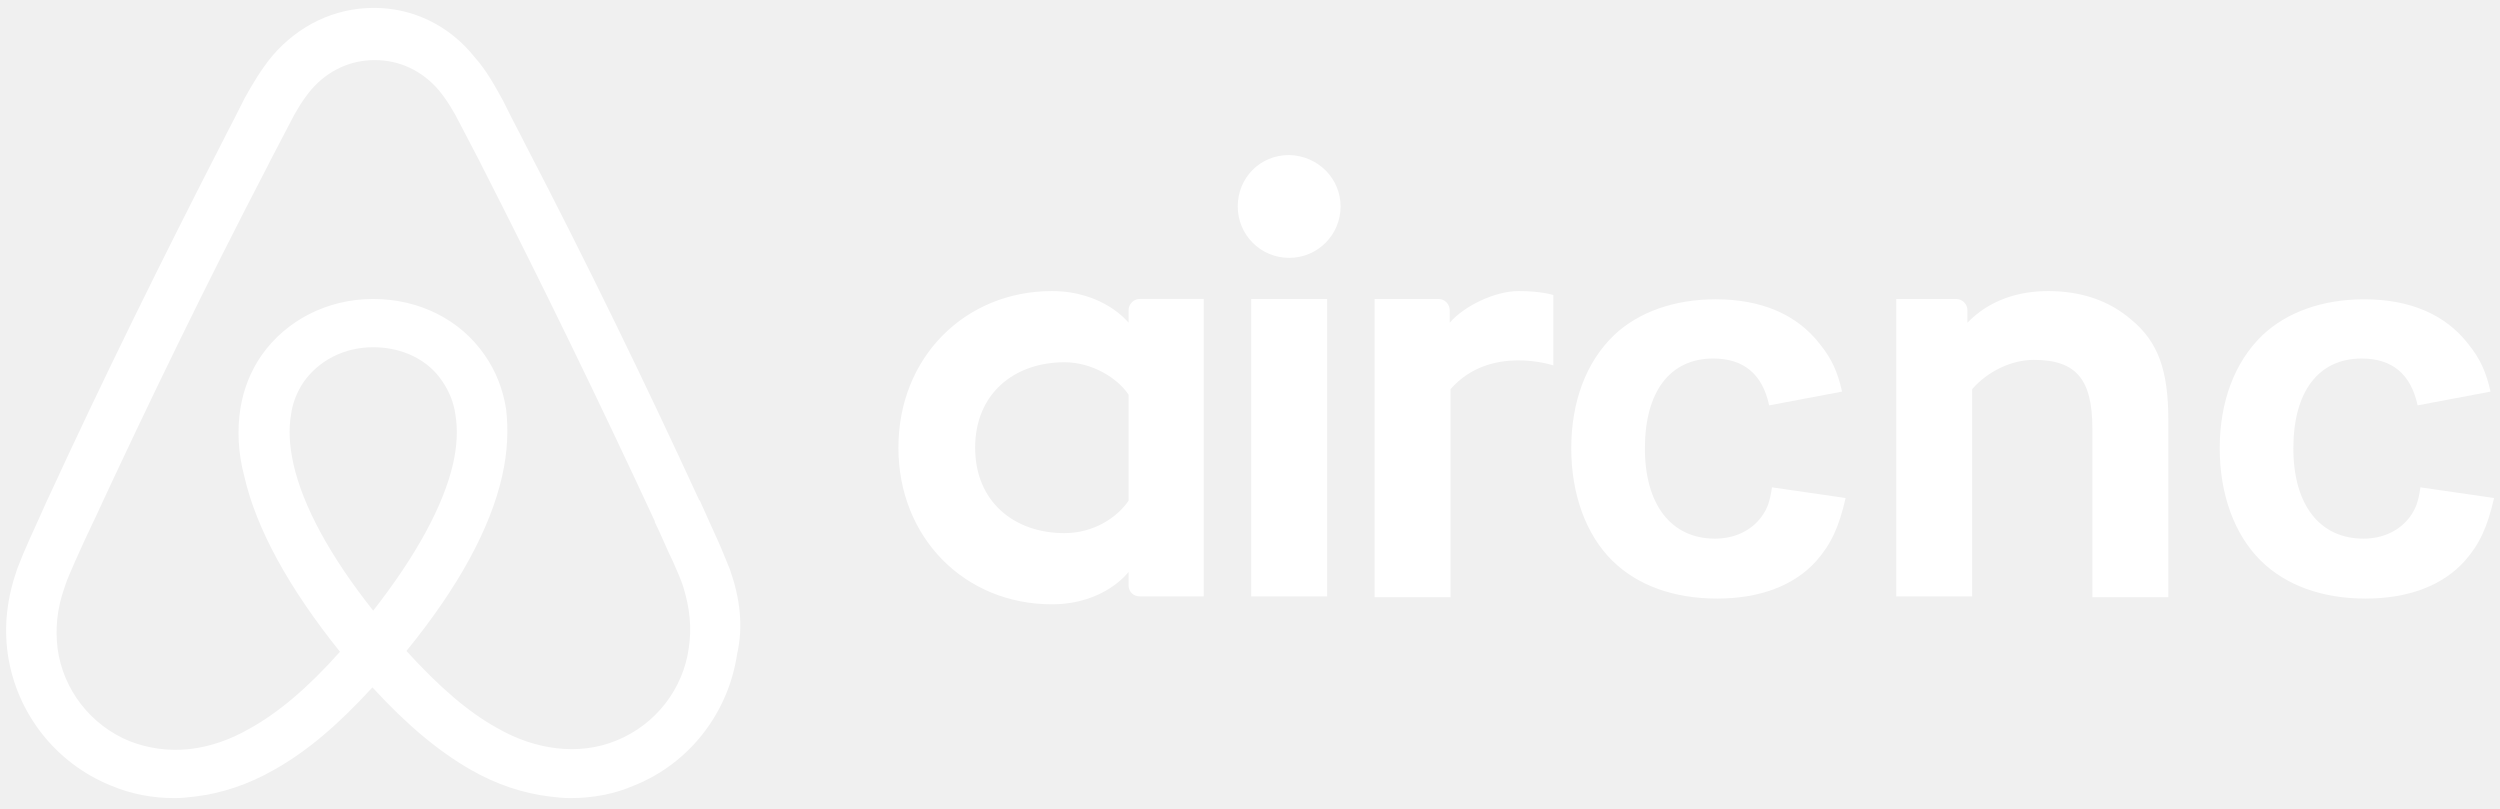
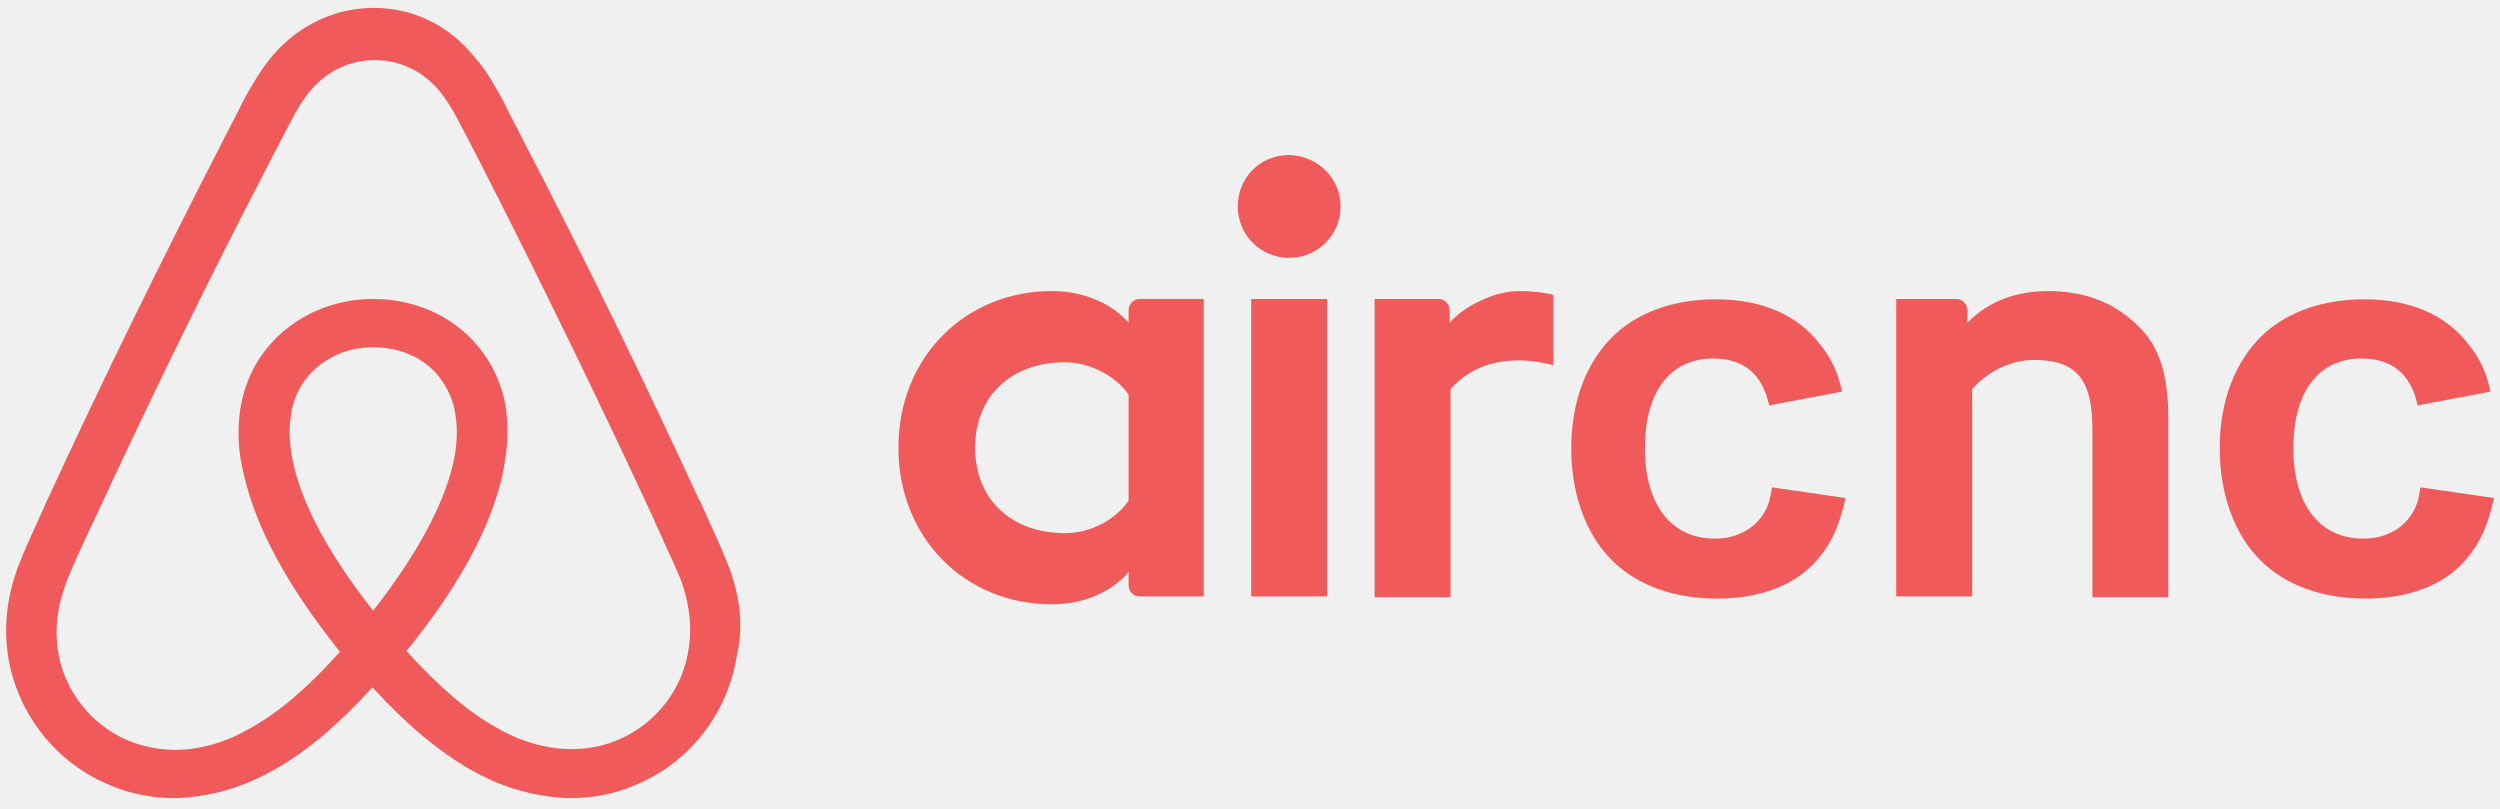
<svg xmlns="http://www.w3.org/2000/svg" width="198px" height="64px" viewBox="0 0 198 64" version="1.1">
  <g id="Web" stroke="none" stroke-width="1" fill="none" fill-rule="evenodd">
-     <g id="Login-Copy" transform="translate(-621, -241)" fill="#FFFFFF" fill-rule="nonzero">
+     <g id="Login-Copy" transform="translate(-621, -241)" fill="#f05a5b" fill-rule="nonzero">
      <g id="Group-7" transform="translate(480, 241)">
        <g id="Group-2" transform="translate(141, 0)">
          <path d="M145.892,31.014 L140.117,32.105 C139.584,29.623 138.098,28.395 135.687,28.395 C132.267,28.395 130.276,31.014 130.276,35.515 C130.276,39.961 132.351,42.661 135.827,42.661 C137.369,42.661 138.687,42.034 139.5,40.943 C139.977,40.288 140.173,39.743 140.341,38.597 L146.173,39.443 C145.64,41.761 145.023,43.098 143.846,44.434 C142.108,46.371 139.388,47.407 135.996,47.407 C132.575,47.407 129.687,46.371 127.697,44.407 C125.622,42.361 124.444,39.17 124.444,35.515 C124.444,31.805 125.622,28.668 127.837,26.541 C129.771,24.713 132.603,23.704 135.883,23.704 C139.5,23.704 142.332,24.904 144.154,27.277 C145.051,28.395 145.528,29.405 145.892,31.014 Z" id="C" />
          <path d="M197.25,31.014 L191.475,32.105 C190.942,29.623 189.456,28.395 187.045,28.395 C183.625,28.395 181.634,31.014 181.634,35.515 C181.634,39.961 183.709,42.661 187.185,42.661 C188.727,42.661 190.045,42.034 190.858,40.943 C191.335,40.288 191.531,39.743 191.699,38.597 L197.531,39.443 C196.998,41.761 196.381,43.098 195.204,44.434 C193.466,46.371 190.746,47.407 187.354,47.407 C183.933,47.407 181.045,46.371 179.055,44.407 C176.98,42.361 175.802,39.17 175.802,35.515 C175.802,31.805 176.98,28.668 179.195,26.541 C181.129,24.713 183.961,23.704 187.241,23.704 C190.858,23.704 193.69,24.904 195.512,27.277 C196.409,28.395 196.886,29.405 197.25,31.014 Z" id="C" />
          <g id="airbnb">
            <path d="M106.174,16.35 C106.174,18.606 104.356,20.422 102.101,20.422 C99.845,20.422 98.029,18.606 98.029,16.35 C98.029,14.095 99.783,12.278 102.101,12.278 C104.42,12.341 106.174,14.158 106.174,16.35 L106.174,16.35 Z M89.384,24.557 L89.384,25.56 C89.384,25.56 87.442,23.053 83.307,23.053 C76.48,23.053 71.154,28.253 71.154,35.457 C71.154,42.599 76.417,47.861 83.307,47.861 C87.505,47.861 89.384,45.293 89.384,45.293 L89.384,46.357 C89.384,46.859 89.761,47.233 90.261,47.233 L95.335,47.233 L95.335,23.677 L90.261,23.677 C89.761,23.679 89.384,24.119 89.384,24.557 L89.384,24.557 Z M89.384,39.654 C88.445,41.033 86.565,42.224 84.31,42.224 C80.301,42.224 77.231,39.718 77.231,35.457 C77.231,31.197 80.301,28.691 84.31,28.691 C86.503,28.691 88.508,29.944 89.384,31.259 L89.384,39.654 Z M99.094,23.679 L105.108,23.679 L105.108,47.235 L99.094,47.235 L99.094,23.679 L99.094,23.679 Z M171.732,33.265 L171.732,47.298 L165.717,47.298 L165.717,33.954 C165.717,30.07 164.464,28.503 161.084,28.503 C159.267,28.503 157.387,29.443 156.195,30.822 L156.195,47.236 L150.183,47.236 L150.183,23.68 L154.942,23.68 C155.444,23.68 155.82,24.119 155.82,24.557 L155.82,25.56 C157.574,23.743 159.891,23.053 162.209,23.053 C164.841,23.053 167.034,23.806 168.788,25.309 C170.917,27.063 171.732,29.318 171.732,33.265 L171.732,33.265 Z M120.269,23.052 C122.085,23.052 123.025,23.366 123.025,23.366 L123.025,28.941 C123.025,28.941 118.013,27.25 114.882,30.821 L114.882,47.297 L108.867,47.297 L108.867,23.679 L113.942,23.679 C114.443,23.679 114.818,24.118 114.818,24.557 L114.818,25.559 C115.947,24.243 118.39,23.052 120.269,23.052 L120.269,23.052 Z M56.871,42.849 C56.369,41.722 55.868,40.656 55.431,39.654 L55.368,39.592 C51.045,30.194 46.41,20.673 41.523,11.276 L41.335,10.9 C40.821,9.925 40.32,8.943 39.832,7.955 C39.205,6.827 38.579,5.638 37.577,4.509 C35.572,2.003 32.69,0.625 29.621,0.625 C26.488,0.625 23.669,2.003 21.603,4.383 C20.663,5.511 19.973,6.701 19.347,7.829 C18.858,8.817 18.357,9.798 17.845,10.774 L17.656,11.151 C12.832,20.547 8.134,30.069 3.811,39.466 L3.748,39.591 C3.31,40.595 2.808,41.659 2.307,42.786 C1.994,43.475 1.681,44.227 1.368,45.041 C0.553,47.359 0.302,49.552 0.616,51.808 C1.306,56.507 4.437,60.452 8.761,62.207 C10.39,62.897 12.081,63.21 13.835,63.21 C14.336,63.21 14.962,63.147 15.464,63.084 C17.532,62.834 19.661,62.145 21.729,60.955 C24.298,59.514 26.741,57.447 29.497,54.44 C32.253,57.447 34.759,59.514 37.265,60.955 C39.333,62.145 41.463,62.834 43.53,63.084 C44.031,63.148 44.658,63.21 45.159,63.21 C46.914,63.21 48.667,62.897 50.233,62.207 C54.619,60.452 57.688,56.444 58.378,51.808 C58.875,49.615 58.625,47.424 57.811,45.105 C57.498,44.353 57.184,43.539 56.871,42.849 Z M29.558,48.362 C26.175,44.102 23.982,40.093 23.231,36.711 C22.918,35.27 22.854,34.017 23.043,32.889 C23.167,31.887 23.544,31.009 24.045,30.258 C25.236,28.567 27.24,27.501 29.558,27.501 C31.877,27.501 33.944,28.504 35.072,30.258 C35.573,31.009 35.949,31.887 36.075,32.889 C36.262,34.018 36.2,35.332 35.887,36.711 C35.133,40.031 32.94,44.04 29.558,48.362 Z M54.553,51.307 C54.115,54.565 51.922,57.385 48.852,58.637 C47.349,59.263 45.72,59.452 44.092,59.263 C42.526,59.075 40.959,58.574 39.331,57.635 C37.075,56.381 34.821,54.44 32.189,51.557 C36.323,46.484 38.829,41.847 39.769,37.713 C40.208,35.771 40.271,34.017 40.082,32.387 C39.832,30.821 39.268,29.38 38.391,28.127 C36.448,25.307 33.19,23.679 29.557,23.679 C25.925,23.679 22.667,25.371 20.725,28.127 C19.848,29.38 19.283,30.821 19.033,32.387 C18.783,34.017 18.845,35.833 19.346,37.713 C20.285,41.847 22.854,46.546 26.926,51.62 C24.357,54.502 22.039,56.445 19.783,57.697 C18.154,58.637 16.589,59.139 15.023,59.326 C13.332,59.514 11.703,59.263 10.262,58.7 C7.193,57.447 5,54.627 4.562,51.37 C4.374,49.804 4.499,48.238 5.126,46.484 C5.313,45.857 5.627,45.231 5.94,44.479 C6.379,43.477 6.879,42.411 7.381,41.346 L7.444,41.222 C11.766,31.887 16.401,22.364 21.225,13.093 L21.413,12.716 C21.915,11.778 22.416,10.775 22.917,9.835 C23.418,8.832 23.982,7.892 24.671,7.078 C25.987,5.576 27.74,4.76 29.683,4.76 C31.626,4.76 33.379,5.576 34.695,7.078 C35.384,7.894 35.948,8.834 36.449,9.835 C36.951,10.775 37.452,11.778 37.952,12.716 L38.141,13.093 C42.891,22.403 47.465,31.802 51.86,41.284 L51.86,41.347 C52.362,42.351 52.8,43.477 53.302,44.481 C53.614,45.231 53.928,45.857 54.116,46.484 C54.616,48.111 54.804,49.679 54.553,51.307 L54.553,51.307 Z" id="Shape" />
          </g>
        </g>
      </g>
    </g>
  </g>
</svg>
